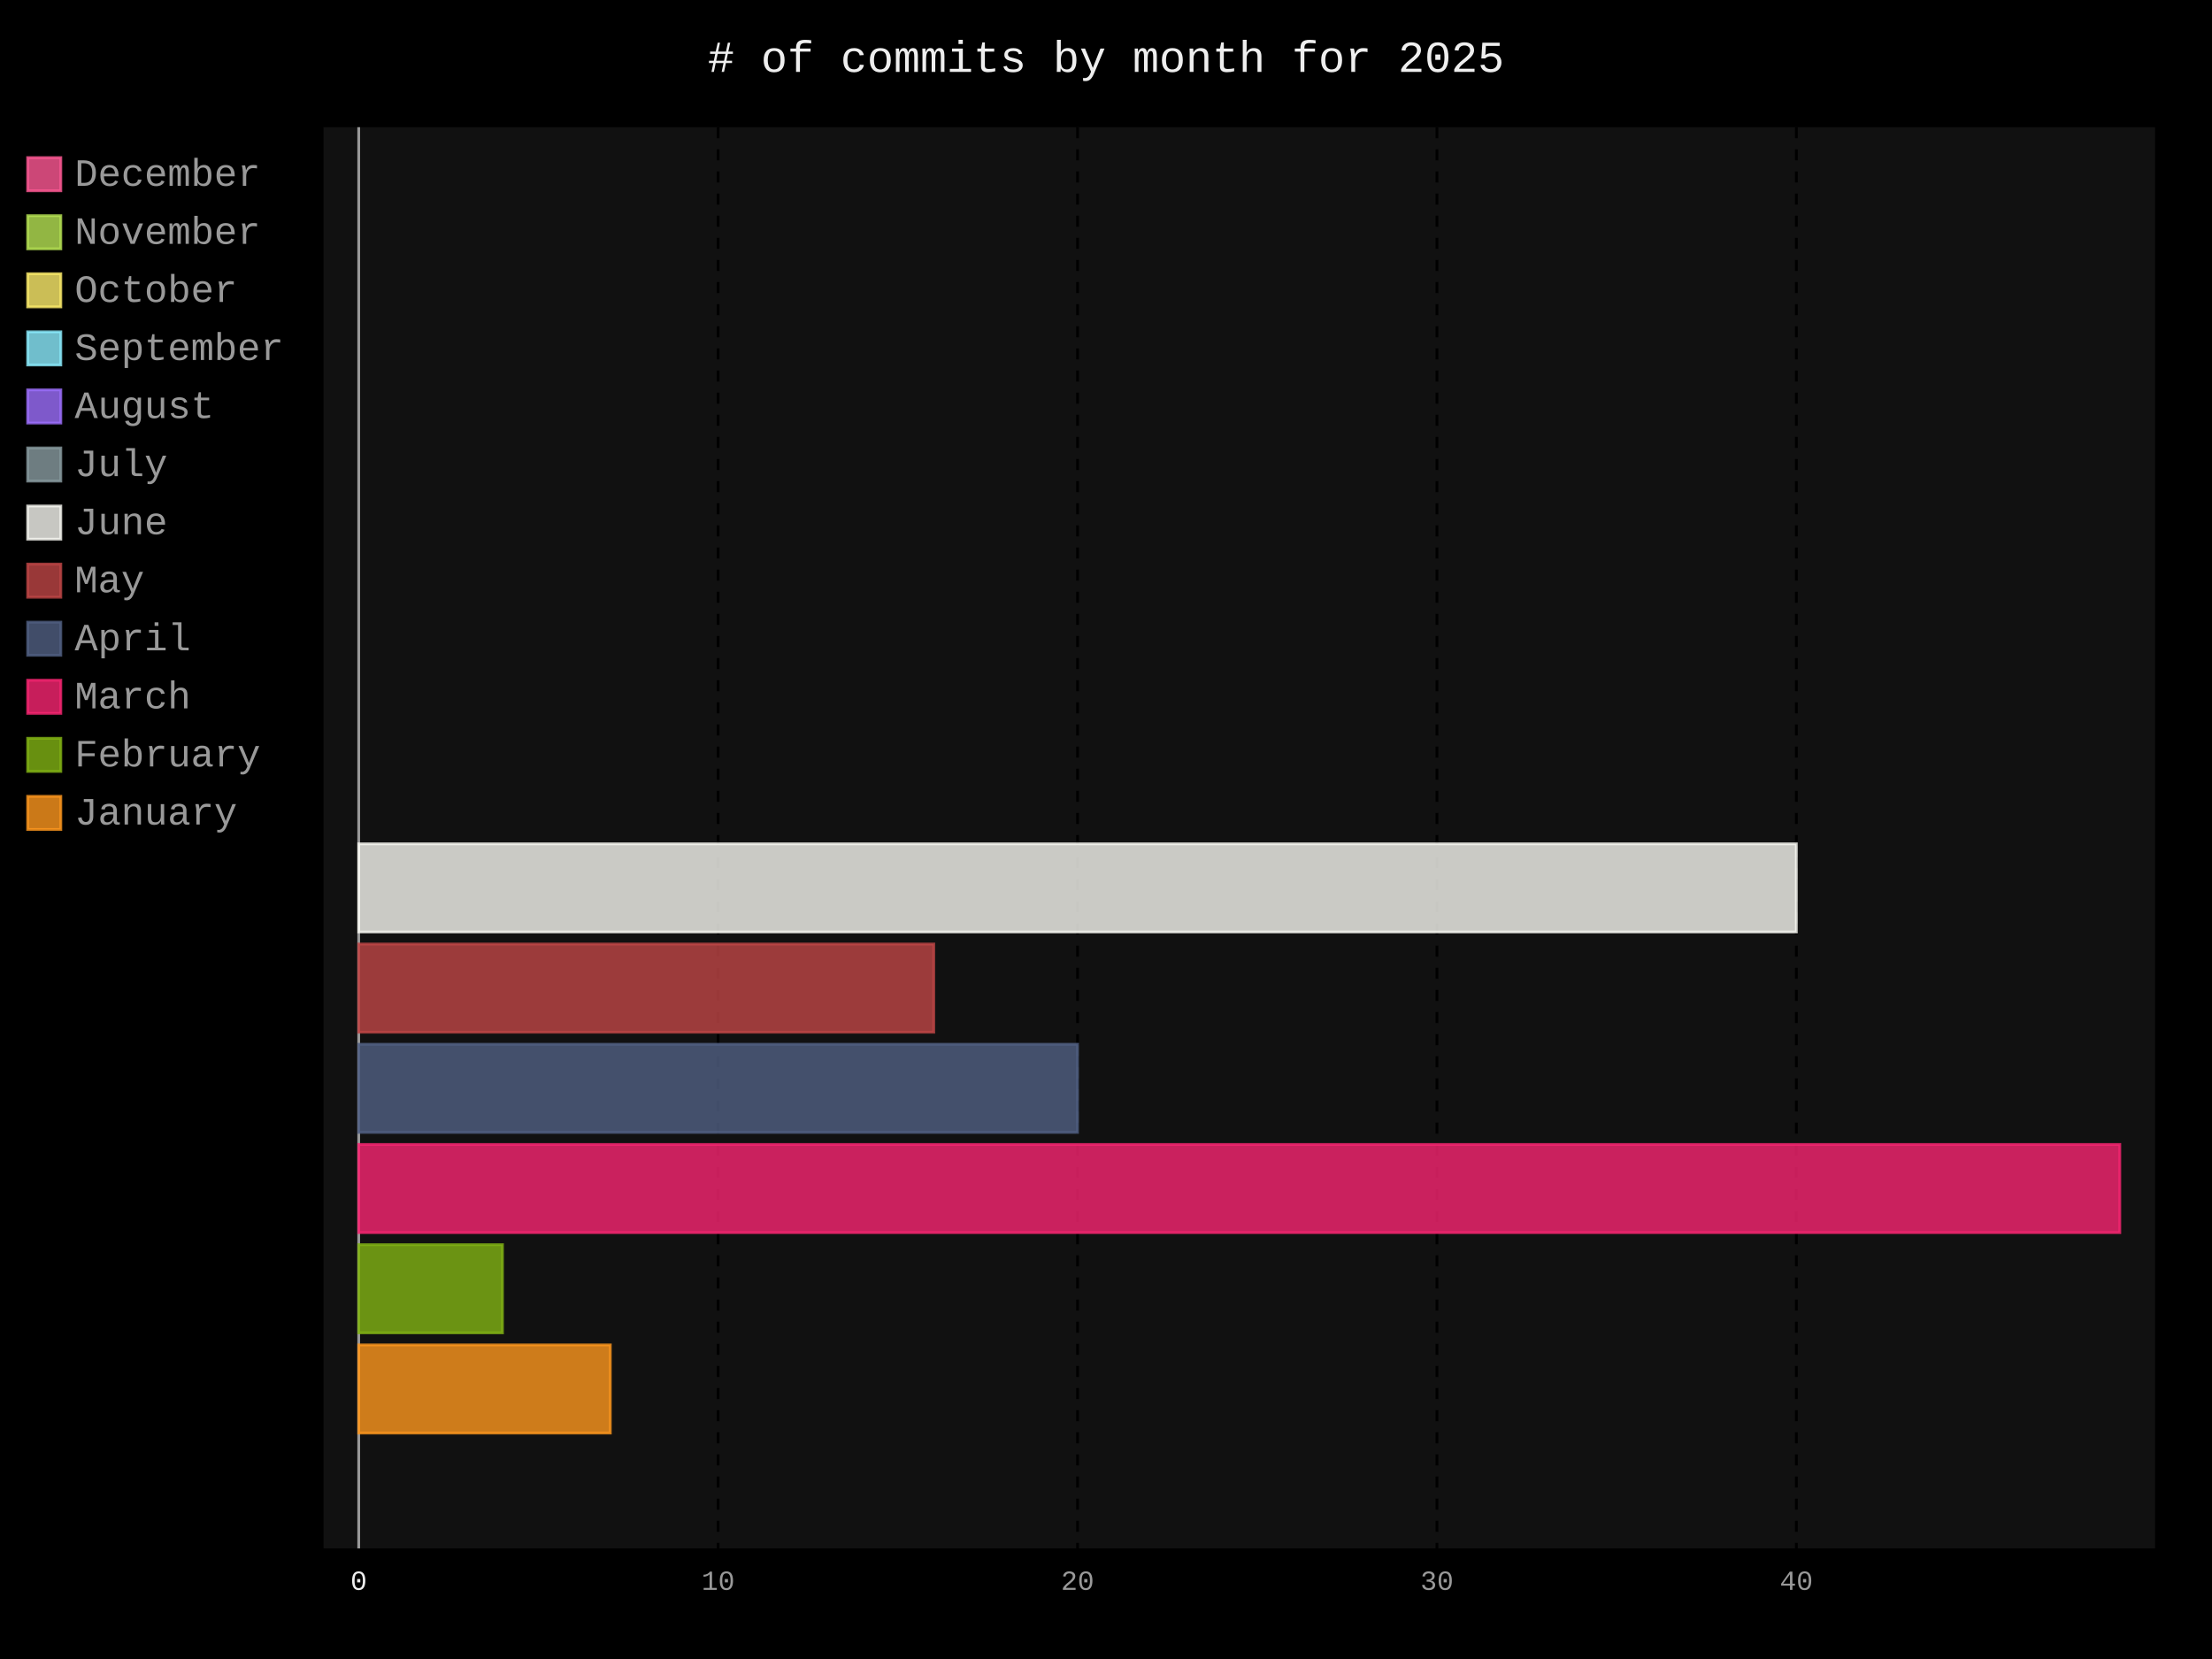
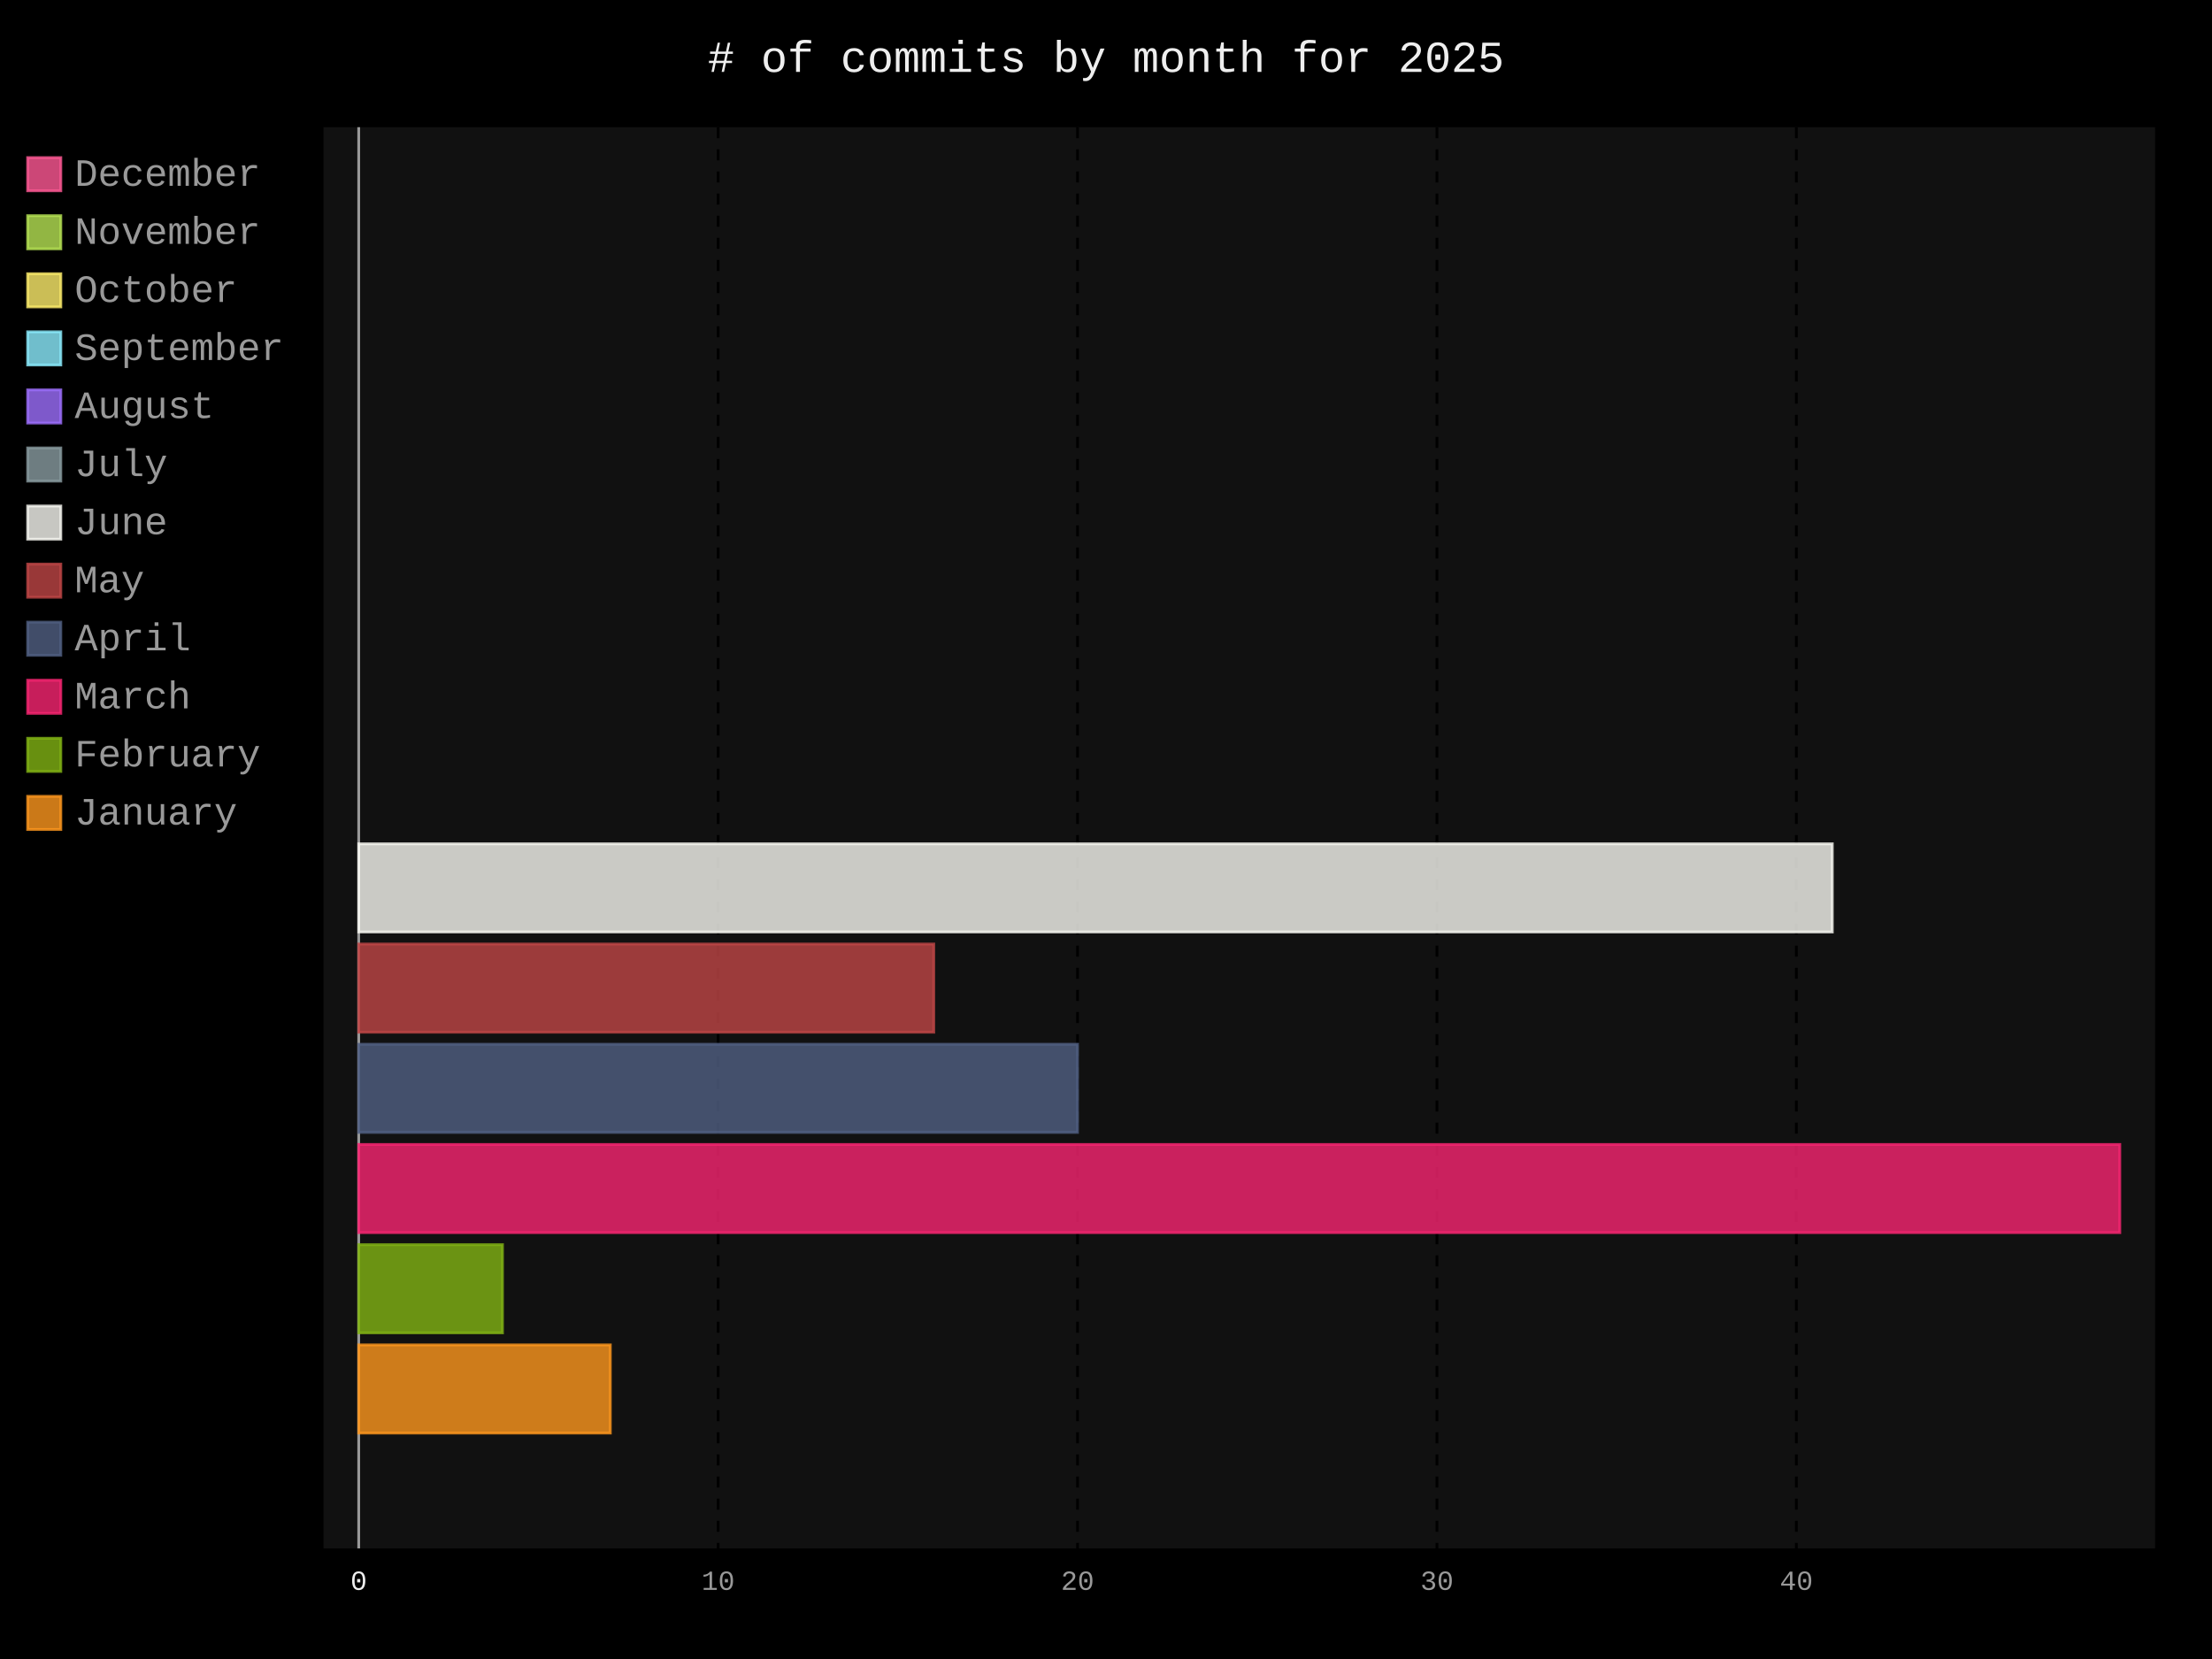
- <svg xmlns="http://www.w3.org/2000/svg" id="chart-4a756efa-0b45-465f-818a-45929bbe5b5c" class="pygal-chart" viewBox="0 0 800 600">
+ <svg xmlns="http://www.w3.org/2000/svg" id="chart-60ac7a86-a8d3-49c0-a479-927c4e5964f6" class="pygal-chart" viewBox="0 0 800 600">
  <defs>
-     <style type="text/css">#chart-4a756efa-0b45-465f-818a-45929bbe5b5c{-webkit-user-select:none;-webkit-font-smoothing:antialiased;font-family:Consolas,"Liberation Mono",Menlo,Courier,monospace}#chart-4a756efa-0b45-465f-818a-45929bbe5b5c .title{font-family:Consolas,"Liberation Mono",Menlo,Courier,monospace;font-size:16px}#chart-4a756efa-0b45-465f-818a-45929bbe5b5c .legends .legend text{font-family:Consolas,"Liberation Mono",Menlo,Courier,monospace;font-size:14px}#chart-4a756efa-0b45-465f-818a-45929bbe5b5c .axis text{font-family:Consolas,"Liberation Mono",Menlo,Courier,monospace;font-size:10px}#chart-4a756efa-0b45-465f-818a-45929bbe5b5c .axis text.major{font-family:Consolas,"Liberation Mono",Menlo,Courier,monospace;font-size:10px}#chart-4a756efa-0b45-465f-818a-45929bbe5b5c .text-overlay text.value{font-family:Consolas,"Liberation Mono",Menlo,Courier,monospace;font-size:16px}#chart-4a756efa-0b45-465f-818a-45929bbe5b5c .text-overlay text.label{font-family:Consolas,"Liberation Mono",Menlo,Courier,monospace;font-size:10px}#chart-4a756efa-0b45-465f-818a-45929bbe5b5c .tooltip{font-family:Consolas,"Liberation Mono",Menlo,Courier,monospace;font-size:14px}#chart-4a756efa-0b45-465f-818a-45929bbe5b5c text.no_data{font-family:Consolas,"Liberation Mono",Menlo,Courier,monospace;font-size:64px}
- #chart-4a756efa-0b45-465f-818a-45929bbe5b5c{background-color:black}#chart-4a756efa-0b45-465f-818a-45929bbe5b5c path,#chart-4a756efa-0b45-465f-818a-45929bbe5b5c line,#chart-4a756efa-0b45-465f-818a-45929bbe5b5c rect,#chart-4a756efa-0b45-465f-818a-45929bbe5b5c circle{-webkit-transition:250ms;-moz-transition:250ms;transition:250ms}#chart-4a756efa-0b45-465f-818a-45929bbe5b5c .graph &gt; .background{fill:black}#chart-4a756efa-0b45-465f-818a-45929bbe5b5c .plot &gt; .background{fill:#111}#chart-4a756efa-0b45-465f-818a-45929bbe5b5c .graph{fill:#999}#chart-4a756efa-0b45-465f-818a-45929bbe5b5c text.no_data{fill:#eee}#chart-4a756efa-0b45-465f-818a-45929bbe5b5c .title{fill:#eee}#chart-4a756efa-0b45-465f-818a-45929bbe5b5c .legends .legend text{fill:#999}#chart-4a756efa-0b45-465f-818a-45929bbe5b5c .legends .legend:hover text{fill:#eee}#chart-4a756efa-0b45-465f-818a-45929bbe5b5c .axis .line{stroke:#eee}#chart-4a756efa-0b45-465f-818a-45929bbe5b5c .axis .guide.line{stroke:#555}#chart-4a756efa-0b45-465f-818a-45929bbe5b5c .axis .major.line{stroke:#999}#chart-4a756efa-0b45-465f-818a-45929bbe5b5c .axis text.major{fill:#eee}#chart-4a756efa-0b45-465f-818a-45929bbe5b5c .axis.y .guides:hover .guide.line,#chart-4a756efa-0b45-465f-818a-45929bbe5b5c .line-graph .axis.x .guides:hover .guide.line,#chart-4a756efa-0b45-465f-818a-45929bbe5b5c .stackedline-graph .axis.x .guides:hover .guide.line,#chart-4a756efa-0b45-465f-818a-45929bbe5b5c .xy-graph .axis.x .guides:hover .guide.line{stroke:#eee}#chart-4a756efa-0b45-465f-818a-45929bbe5b5c .axis .guides:hover text{fill:#eee}#chart-4a756efa-0b45-465f-818a-45929bbe5b5c .reactive{fill-opacity:.8;stroke-opacity:.8;stroke-width:1}#chart-4a756efa-0b45-465f-818a-45929bbe5b5c .ci{stroke:#999}#chart-4a756efa-0b45-465f-818a-45929bbe5b5c .reactive.active,#chart-4a756efa-0b45-465f-818a-45929bbe5b5c .active .reactive{fill-opacity:.4;stroke-opacity:.9;stroke-width:4}#chart-4a756efa-0b45-465f-818a-45929bbe5b5c .ci .reactive.active{stroke-width:1.5}#chart-4a756efa-0b45-465f-818a-45929bbe5b5c .series text{fill:#eee}#chart-4a756efa-0b45-465f-818a-45929bbe5b5c .tooltip rect{fill:#111;stroke:#eee;-webkit-transition:opacity 250ms;-moz-transition:opacity 250ms;transition:opacity 250ms}#chart-4a756efa-0b45-465f-818a-45929bbe5b5c .tooltip .label{fill:#999}#chart-4a756efa-0b45-465f-818a-45929bbe5b5c .tooltip .label{fill:#999}#chart-4a756efa-0b45-465f-818a-45929bbe5b5c .tooltip .legend{font-size:.8em;fill:#555}#chart-4a756efa-0b45-465f-818a-45929bbe5b5c .tooltip .x_label{font-size:.6em;fill:#eee}#chart-4a756efa-0b45-465f-818a-45929bbe5b5c .tooltip .xlink{font-size:.5em;text-decoration:underline}#chart-4a756efa-0b45-465f-818a-45929bbe5b5c .tooltip .value{font-size:1.5em}#chart-4a756efa-0b45-465f-818a-45929bbe5b5c .bound{font-size:.5em}#chart-4a756efa-0b45-465f-818a-45929bbe5b5c .max-value{font-size:.75em;fill:#555}#chart-4a756efa-0b45-465f-818a-45929bbe5b5c .map-element{fill:#111;stroke:#555 !important}#chart-4a756efa-0b45-465f-818a-45929bbe5b5c .map-element .reactive{fill-opacity:inherit;stroke-opacity:inherit}#chart-4a756efa-0b45-465f-818a-45929bbe5b5c .color-0,#chart-4a756efa-0b45-465f-818a-45929bbe5b5c .color-0 a:visited{stroke:#ff5995;fill:#ff5995}#chart-4a756efa-0b45-465f-818a-45929bbe5b5c .color-1,#chart-4a756efa-0b45-465f-818a-45929bbe5b5c .color-1 a:visited{stroke:#b6e354;fill:#b6e354}#chart-4a756efa-0b45-465f-818a-45929bbe5b5c .color-2,#chart-4a756efa-0b45-465f-818a-45929bbe5b5c .color-2 a:visited{stroke:#feed6c;fill:#feed6c}#chart-4a756efa-0b45-465f-818a-45929bbe5b5c .color-3,#chart-4a756efa-0b45-465f-818a-45929bbe5b5c .color-3 a:visited{stroke:#8cedff;fill:#8cedff}#chart-4a756efa-0b45-465f-818a-45929bbe5b5c .color-4,#chart-4a756efa-0b45-465f-818a-45929bbe5b5c .color-4 a:visited{stroke:#9e6ffe;fill:#9e6ffe}#chart-4a756efa-0b45-465f-818a-45929bbe5b5c .color-5,#chart-4a756efa-0b45-465f-818a-45929bbe5b5c .color-5 a:visited{stroke:#899ca1;fill:#899ca1}#chart-4a756efa-0b45-465f-818a-45929bbe5b5c .color-6,#chart-4a756efa-0b45-465f-818a-45929bbe5b5c .color-6 a:visited{stroke:#f8f8f2;fill:#f8f8f2}#chart-4a756efa-0b45-465f-818a-45929bbe5b5c .color-7,#chart-4a756efa-0b45-465f-818a-45929bbe5b5c .color-7 a:visited{stroke:#bf4646;fill:#bf4646}#chart-4a756efa-0b45-465f-818a-45929bbe5b5c .color-8,#chart-4a756efa-0b45-465f-818a-45929bbe5b5c .color-8 a:visited{stroke:#516083;fill:#516083}#chart-4a756efa-0b45-465f-818a-45929bbe5b5c .color-9,#chart-4a756efa-0b45-465f-818a-45929bbe5b5c .color-9 a:visited{stroke:#f92672;fill:#f92672}#chart-4a756efa-0b45-465f-818a-45929bbe5b5c .color-10,#chart-4a756efa-0b45-465f-818a-45929bbe5b5c .color-10 a:visited{stroke:#82b414;fill:#82b414}#chart-4a756efa-0b45-465f-818a-45929bbe5b5c .color-11,#chart-4a756efa-0b45-465f-818a-45929bbe5b5c .color-11 a:visited{stroke:#fd971f;fill:#fd971f}#chart-4a756efa-0b45-465f-818a-45929bbe5b5c .text-overlay .color-0 text{fill:black}#chart-4a756efa-0b45-465f-818a-45929bbe5b5c .text-overlay .color-1 text{fill:black}#chart-4a756efa-0b45-465f-818a-45929bbe5b5c .text-overlay .color-2 text{fill:black}#chart-4a756efa-0b45-465f-818a-45929bbe5b5c .text-overlay .color-3 text{fill:black}#chart-4a756efa-0b45-465f-818a-45929bbe5b5c .text-overlay .color-4 text{fill:black}#chart-4a756efa-0b45-465f-818a-45929bbe5b5c .text-overlay .color-5 text{fill:black}#chart-4a756efa-0b45-465f-818a-45929bbe5b5c .text-overlay .color-6 text{fill:black}#chart-4a756efa-0b45-465f-818a-45929bbe5b5c .text-overlay .color-7 text{fill:black}#chart-4a756efa-0b45-465f-818a-45929bbe5b5c .text-overlay .color-8 text{fill:black}#chart-4a756efa-0b45-465f-818a-45929bbe5b5c .text-overlay .color-9 text{fill:black}#chart-4a756efa-0b45-465f-818a-45929bbe5b5c .text-overlay .color-10 text{fill:black}#chart-4a756efa-0b45-465f-818a-45929bbe5b5c .text-overlay .color-11 text{fill:black}
- #chart-4a756efa-0b45-465f-818a-45929bbe5b5c text.no_data{text-anchor:middle}#chart-4a756efa-0b45-465f-818a-45929bbe5b5c .guide.line{fill:none}#chart-4a756efa-0b45-465f-818a-45929bbe5b5c .centered{text-anchor:middle}#chart-4a756efa-0b45-465f-818a-45929bbe5b5c .title{text-anchor:middle}#chart-4a756efa-0b45-465f-818a-45929bbe5b5c .legends .legend text{fill-opacity:1}#chart-4a756efa-0b45-465f-818a-45929bbe5b5c .axis.x text{text-anchor:middle}#chart-4a756efa-0b45-465f-818a-45929bbe5b5c .axis.x:not(.web) text[transform]{text-anchor:start}#chart-4a756efa-0b45-465f-818a-45929bbe5b5c .axis.x:not(.web) text[transform].backwards{text-anchor:end}#chart-4a756efa-0b45-465f-818a-45929bbe5b5c .axis.y text{text-anchor:end}#chart-4a756efa-0b45-465f-818a-45929bbe5b5c .axis.y text[transform].backwards{text-anchor:start}#chart-4a756efa-0b45-465f-818a-45929bbe5b5c .axis.y2 text{text-anchor:start}#chart-4a756efa-0b45-465f-818a-45929bbe5b5c .axis.y2 text[transform].backwards{text-anchor:end}#chart-4a756efa-0b45-465f-818a-45929bbe5b5c .axis .guide.line{stroke-dasharray:4,4;stroke:black}#chart-4a756efa-0b45-465f-818a-45929bbe5b5c .axis .major.guide.line{stroke-dasharray:6,6;stroke:black}#chart-4a756efa-0b45-465f-818a-45929bbe5b5c .horizontal .axis.y .guide.line,#chart-4a756efa-0b45-465f-818a-45929bbe5b5c .horizontal .axis.y2 .guide.line,#chart-4a756efa-0b45-465f-818a-45929bbe5b5c .vertical .axis.x .guide.line{opacity:0}#chart-4a756efa-0b45-465f-818a-45929bbe5b5c .horizontal .axis.always_show .guide.line,#chart-4a756efa-0b45-465f-818a-45929bbe5b5c .vertical .axis.always_show .guide.line{opacity:1 !important}#chart-4a756efa-0b45-465f-818a-45929bbe5b5c .axis.y .guides:hover .guide.line,#chart-4a756efa-0b45-465f-818a-45929bbe5b5c .axis.y2 .guides:hover .guide.line,#chart-4a756efa-0b45-465f-818a-45929bbe5b5c .axis.x .guides:hover .guide.line{opacity:1}#chart-4a756efa-0b45-465f-818a-45929bbe5b5c .axis .guides:hover text{opacity:1}#chart-4a756efa-0b45-465f-818a-45929bbe5b5c .nofill{fill:none}#chart-4a756efa-0b45-465f-818a-45929bbe5b5c .subtle-fill{fill-opacity:.2}#chart-4a756efa-0b45-465f-818a-45929bbe5b5c .dot{stroke-width:1px;fill-opacity:1;stroke-opacity:1}#chart-4a756efa-0b45-465f-818a-45929bbe5b5c .dot.active{stroke-width:5px}#chart-4a756efa-0b45-465f-818a-45929bbe5b5c .dot.negative{fill:transparent}#chart-4a756efa-0b45-465f-818a-45929bbe5b5c text,#chart-4a756efa-0b45-465f-818a-45929bbe5b5c tspan{stroke:none !important}#chart-4a756efa-0b45-465f-818a-45929bbe5b5c .series text.active{opacity:1}#chart-4a756efa-0b45-465f-818a-45929bbe5b5c .tooltip rect{fill-opacity:.95;stroke-width:.5}#chart-4a756efa-0b45-465f-818a-45929bbe5b5c .tooltip text{fill-opacity:1}#chart-4a756efa-0b45-465f-818a-45929bbe5b5c .showable{visibility:hidden}#chart-4a756efa-0b45-465f-818a-45929bbe5b5c .showable.shown{visibility:visible}#chart-4a756efa-0b45-465f-818a-45929bbe5b5c .gauge-background{fill:rgba(229,229,229,1);stroke:none}#chart-4a756efa-0b45-465f-818a-45929bbe5b5c .bg-lines{stroke:black;stroke-width:2px}</style>
+     <style type="text/css">#chart-60ac7a86-a8d3-49c0-a479-927c4e5964f6{-webkit-user-select:none;-webkit-font-smoothing:antialiased;font-family:Consolas,"Liberation Mono",Menlo,Courier,monospace}#chart-60ac7a86-a8d3-49c0-a479-927c4e5964f6 .title{font-family:Consolas,"Liberation Mono",Menlo,Courier,monospace;font-size:16px}#chart-60ac7a86-a8d3-49c0-a479-927c4e5964f6 .legends .legend text{font-family:Consolas,"Liberation Mono",Menlo,Courier,monospace;font-size:14px}#chart-60ac7a86-a8d3-49c0-a479-927c4e5964f6 .axis text{font-family:Consolas,"Liberation Mono",Menlo,Courier,monospace;font-size:10px}#chart-60ac7a86-a8d3-49c0-a479-927c4e5964f6 .axis text.major{font-family:Consolas,"Liberation Mono",Menlo,Courier,monospace;font-size:10px}#chart-60ac7a86-a8d3-49c0-a479-927c4e5964f6 .text-overlay text.value{font-family:Consolas,"Liberation Mono",Menlo,Courier,monospace;font-size:16px}#chart-60ac7a86-a8d3-49c0-a479-927c4e5964f6 .text-overlay text.label{font-family:Consolas,"Liberation Mono",Menlo,Courier,monospace;font-size:10px}#chart-60ac7a86-a8d3-49c0-a479-927c4e5964f6 .tooltip{font-family:Consolas,"Liberation Mono",Menlo,Courier,monospace;font-size:14px}#chart-60ac7a86-a8d3-49c0-a479-927c4e5964f6 text.no_data{font-family:Consolas,"Liberation Mono",Menlo,Courier,monospace;font-size:64px}
+ #chart-60ac7a86-a8d3-49c0-a479-927c4e5964f6{background-color:black}#chart-60ac7a86-a8d3-49c0-a479-927c4e5964f6 path,#chart-60ac7a86-a8d3-49c0-a479-927c4e5964f6 line,#chart-60ac7a86-a8d3-49c0-a479-927c4e5964f6 rect,#chart-60ac7a86-a8d3-49c0-a479-927c4e5964f6 circle{-webkit-transition:250ms;-moz-transition:250ms;transition:250ms}#chart-60ac7a86-a8d3-49c0-a479-927c4e5964f6 .graph &gt; .background{fill:black}#chart-60ac7a86-a8d3-49c0-a479-927c4e5964f6 .plot &gt; .background{fill:#111}#chart-60ac7a86-a8d3-49c0-a479-927c4e5964f6 .graph{fill:#999}#chart-60ac7a86-a8d3-49c0-a479-927c4e5964f6 text.no_data{fill:#eee}#chart-60ac7a86-a8d3-49c0-a479-927c4e5964f6 .title{fill:#eee}#chart-60ac7a86-a8d3-49c0-a479-927c4e5964f6 .legends .legend text{fill:#999}#chart-60ac7a86-a8d3-49c0-a479-927c4e5964f6 .legends .legend:hover text{fill:#eee}#chart-60ac7a86-a8d3-49c0-a479-927c4e5964f6 .axis .line{stroke:#eee}#chart-60ac7a86-a8d3-49c0-a479-927c4e5964f6 .axis .guide.line{stroke:#555}#chart-60ac7a86-a8d3-49c0-a479-927c4e5964f6 .axis .major.line{stroke:#999}#chart-60ac7a86-a8d3-49c0-a479-927c4e5964f6 .axis text.major{fill:#eee}#chart-60ac7a86-a8d3-49c0-a479-927c4e5964f6 .axis.y .guides:hover .guide.line,#chart-60ac7a86-a8d3-49c0-a479-927c4e5964f6 .line-graph .axis.x .guides:hover .guide.line,#chart-60ac7a86-a8d3-49c0-a479-927c4e5964f6 .stackedline-graph .axis.x .guides:hover .guide.line,#chart-60ac7a86-a8d3-49c0-a479-927c4e5964f6 .xy-graph .axis.x .guides:hover .guide.line{stroke:#eee}#chart-60ac7a86-a8d3-49c0-a479-927c4e5964f6 .axis .guides:hover text{fill:#eee}#chart-60ac7a86-a8d3-49c0-a479-927c4e5964f6 .reactive{fill-opacity:.8;stroke-opacity:.8;stroke-width:1}#chart-60ac7a86-a8d3-49c0-a479-927c4e5964f6 .ci{stroke:#999}#chart-60ac7a86-a8d3-49c0-a479-927c4e5964f6 .reactive.active,#chart-60ac7a86-a8d3-49c0-a479-927c4e5964f6 .active .reactive{fill-opacity:.4;stroke-opacity:.9;stroke-width:4}#chart-60ac7a86-a8d3-49c0-a479-927c4e5964f6 .ci .reactive.active{stroke-width:1.5}#chart-60ac7a86-a8d3-49c0-a479-927c4e5964f6 .series text{fill:#eee}#chart-60ac7a86-a8d3-49c0-a479-927c4e5964f6 .tooltip rect{fill:#111;stroke:#eee;-webkit-transition:opacity 250ms;-moz-transition:opacity 250ms;transition:opacity 250ms}#chart-60ac7a86-a8d3-49c0-a479-927c4e5964f6 .tooltip .label{fill:#999}#chart-60ac7a86-a8d3-49c0-a479-927c4e5964f6 .tooltip .label{fill:#999}#chart-60ac7a86-a8d3-49c0-a479-927c4e5964f6 .tooltip .legend{font-size:.8em;fill:#555}#chart-60ac7a86-a8d3-49c0-a479-927c4e5964f6 .tooltip .x_label{font-size:.6em;fill:#eee}#chart-60ac7a86-a8d3-49c0-a479-927c4e5964f6 .tooltip .xlink{font-size:.5em;text-decoration:underline}#chart-60ac7a86-a8d3-49c0-a479-927c4e5964f6 .tooltip .value{font-size:1.5em}#chart-60ac7a86-a8d3-49c0-a479-927c4e5964f6 .bound{font-size:.5em}#chart-60ac7a86-a8d3-49c0-a479-927c4e5964f6 .max-value{font-size:.75em;fill:#555}#chart-60ac7a86-a8d3-49c0-a479-927c4e5964f6 .map-element{fill:#111;stroke:#555 !important}#chart-60ac7a86-a8d3-49c0-a479-927c4e5964f6 .map-element .reactive{fill-opacity:inherit;stroke-opacity:inherit}#chart-60ac7a86-a8d3-49c0-a479-927c4e5964f6 .color-0,#chart-60ac7a86-a8d3-49c0-a479-927c4e5964f6 .color-0 a:visited{stroke:#ff5995;fill:#ff5995}#chart-60ac7a86-a8d3-49c0-a479-927c4e5964f6 .color-1,#chart-60ac7a86-a8d3-49c0-a479-927c4e5964f6 .color-1 a:visited{stroke:#b6e354;fill:#b6e354}#chart-60ac7a86-a8d3-49c0-a479-927c4e5964f6 .color-2,#chart-60ac7a86-a8d3-49c0-a479-927c4e5964f6 .color-2 a:visited{stroke:#feed6c;fill:#feed6c}#chart-60ac7a86-a8d3-49c0-a479-927c4e5964f6 .color-3,#chart-60ac7a86-a8d3-49c0-a479-927c4e5964f6 .color-3 a:visited{stroke:#8cedff;fill:#8cedff}#chart-60ac7a86-a8d3-49c0-a479-927c4e5964f6 .color-4,#chart-60ac7a86-a8d3-49c0-a479-927c4e5964f6 .color-4 a:visited{stroke:#9e6ffe;fill:#9e6ffe}#chart-60ac7a86-a8d3-49c0-a479-927c4e5964f6 .color-5,#chart-60ac7a86-a8d3-49c0-a479-927c4e5964f6 .color-5 a:visited{stroke:#899ca1;fill:#899ca1}#chart-60ac7a86-a8d3-49c0-a479-927c4e5964f6 .color-6,#chart-60ac7a86-a8d3-49c0-a479-927c4e5964f6 .color-6 a:visited{stroke:#f8f8f2;fill:#f8f8f2}#chart-60ac7a86-a8d3-49c0-a479-927c4e5964f6 .color-7,#chart-60ac7a86-a8d3-49c0-a479-927c4e5964f6 .color-7 a:visited{stroke:#bf4646;fill:#bf4646}#chart-60ac7a86-a8d3-49c0-a479-927c4e5964f6 .color-8,#chart-60ac7a86-a8d3-49c0-a479-927c4e5964f6 .color-8 a:visited{stroke:#516083;fill:#516083}#chart-60ac7a86-a8d3-49c0-a479-927c4e5964f6 .color-9,#chart-60ac7a86-a8d3-49c0-a479-927c4e5964f6 .color-9 a:visited{stroke:#f92672;fill:#f92672}#chart-60ac7a86-a8d3-49c0-a479-927c4e5964f6 .color-10,#chart-60ac7a86-a8d3-49c0-a479-927c4e5964f6 .color-10 a:visited{stroke:#82b414;fill:#82b414}#chart-60ac7a86-a8d3-49c0-a479-927c4e5964f6 .color-11,#chart-60ac7a86-a8d3-49c0-a479-927c4e5964f6 .color-11 a:visited{stroke:#fd971f;fill:#fd971f}#chart-60ac7a86-a8d3-49c0-a479-927c4e5964f6 .text-overlay .color-0 text{fill:black}#chart-60ac7a86-a8d3-49c0-a479-927c4e5964f6 .text-overlay .color-1 text{fill:black}#chart-60ac7a86-a8d3-49c0-a479-927c4e5964f6 .text-overlay .color-2 text{fill:black}#chart-60ac7a86-a8d3-49c0-a479-927c4e5964f6 .text-overlay .color-3 text{fill:black}#chart-60ac7a86-a8d3-49c0-a479-927c4e5964f6 .text-overlay .color-4 text{fill:black}#chart-60ac7a86-a8d3-49c0-a479-927c4e5964f6 .text-overlay .color-5 text{fill:black}#chart-60ac7a86-a8d3-49c0-a479-927c4e5964f6 .text-overlay .color-6 text{fill:black}#chart-60ac7a86-a8d3-49c0-a479-927c4e5964f6 .text-overlay .color-7 text{fill:black}#chart-60ac7a86-a8d3-49c0-a479-927c4e5964f6 .text-overlay .color-8 text{fill:black}#chart-60ac7a86-a8d3-49c0-a479-927c4e5964f6 .text-overlay .color-9 text{fill:black}#chart-60ac7a86-a8d3-49c0-a479-927c4e5964f6 .text-overlay .color-10 text{fill:black}#chart-60ac7a86-a8d3-49c0-a479-927c4e5964f6 .text-overlay .color-11 text{fill:black}
+ #chart-60ac7a86-a8d3-49c0-a479-927c4e5964f6 text.no_data{text-anchor:middle}#chart-60ac7a86-a8d3-49c0-a479-927c4e5964f6 .guide.line{fill:none}#chart-60ac7a86-a8d3-49c0-a479-927c4e5964f6 .centered{text-anchor:middle}#chart-60ac7a86-a8d3-49c0-a479-927c4e5964f6 .title{text-anchor:middle}#chart-60ac7a86-a8d3-49c0-a479-927c4e5964f6 .legends .legend text{fill-opacity:1}#chart-60ac7a86-a8d3-49c0-a479-927c4e5964f6 .axis.x text{text-anchor:middle}#chart-60ac7a86-a8d3-49c0-a479-927c4e5964f6 .axis.x:not(.web) text[transform]{text-anchor:start}#chart-60ac7a86-a8d3-49c0-a479-927c4e5964f6 .axis.x:not(.web) text[transform].backwards{text-anchor:end}#chart-60ac7a86-a8d3-49c0-a479-927c4e5964f6 .axis.y text{text-anchor:end}#chart-60ac7a86-a8d3-49c0-a479-927c4e5964f6 .axis.y text[transform].backwards{text-anchor:start}#chart-60ac7a86-a8d3-49c0-a479-927c4e5964f6 .axis.y2 text{text-anchor:start}#chart-60ac7a86-a8d3-49c0-a479-927c4e5964f6 .axis.y2 text[transform].backwards{text-anchor:end}#chart-60ac7a86-a8d3-49c0-a479-927c4e5964f6 .axis .guide.line{stroke-dasharray:4,4;stroke:black}#chart-60ac7a86-a8d3-49c0-a479-927c4e5964f6 .axis .major.guide.line{stroke-dasharray:6,6;stroke:black}#chart-60ac7a86-a8d3-49c0-a479-927c4e5964f6 .horizontal .axis.y .guide.line,#chart-60ac7a86-a8d3-49c0-a479-927c4e5964f6 .horizontal .axis.y2 .guide.line,#chart-60ac7a86-a8d3-49c0-a479-927c4e5964f6 .vertical .axis.x .guide.line{opacity:0}#chart-60ac7a86-a8d3-49c0-a479-927c4e5964f6 .horizontal .axis.always_show .guide.line,#chart-60ac7a86-a8d3-49c0-a479-927c4e5964f6 .vertical .axis.always_show .guide.line{opacity:1 !important}#chart-60ac7a86-a8d3-49c0-a479-927c4e5964f6 .axis.y .guides:hover .guide.line,#chart-60ac7a86-a8d3-49c0-a479-927c4e5964f6 .axis.y2 .guides:hover .guide.line,#chart-60ac7a86-a8d3-49c0-a479-927c4e5964f6 .axis.x .guides:hover .guide.line{opacity:1}#chart-60ac7a86-a8d3-49c0-a479-927c4e5964f6 .axis .guides:hover text{opacity:1}#chart-60ac7a86-a8d3-49c0-a479-927c4e5964f6 .nofill{fill:none}#chart-60ac7a86-a8d3-49c0-a479-927c4e5964f6 .subtle-fill{fill-opacity:.2}#chart-60ac7a86-a8d3-49c0-a479-927c4e5964f6 .dot{stroke-width:1px;fill-opacity:1;stroke-opacity:1}#chart-60ac7a86-a8d3-49c0-a479-927c4e5964f6 .dot.active{stroke-width:5px}#chart-60ac7a86-a8d3-49c0-a479-927c4e5964f6 .dot.negative{fill:transparent}#chart-60ac7a86-a8d3-49c0-a479-927c4e5964f6 text,#chart-60ac7a86-a8d3-49c0-a479-927c4e5964f6 tspan{stroke:none !important}#chart-60ac7a86-a8d3-49c0-a479-927c4e5964f6 .series text.active{opacity:1}#chart-60ac7a86-a8d3-49c0-a479-927c4e5964f6 .tooltip rect{fill-opacity:.95;stroke-width:.5}#chart-60ac7a86-a8d3-49c0-a479-927c4e5964f6 .tooltip text{fill-opacity:1}#chart-60ac7a86-a8d3-49c0-a479-927c4e5964f6 .showable{visibility:hidden}#chart-60ac7a86-a8d3-49c0-a479-927c4e5964f6 .showable.shown{visibility:visible}#chart-60ac7a86-a8d3-49c0-a479-927c4e5964f6 .gauge-background{fill:rgba(229,229,229,1);stroke:none}#chart-60ac7a86-a8d3-49c0-a479-927c4e5964f6 .bg-lines{stroke:black;stroke-width:2px}</style>
  </defs>
  <g class="graph horizontalbar-graph horizontal">
    <rect x="0" y="0" width="800" height="600" class="background" />
    <g transform="translate(117, 46)" class="plot">
      <rect x="0" y="0" width="662.4" height="514" class="background" />
      <g class="axis x always_show">
        <g class="guides">
          <path d="M12.738 0 v514" class="axis major line" />
          <text x="12.738" y="529.0" class="major">0</text>
        </g>
        <g class="guides">
          <path d="M142.723 0 v514" class="guide line" />
          <text x="142.723" y="529.0" class="">10</text>
        </g>
        <g class="guides">
          <path d="M272.707 0 v514" class="guide line" />
          <text x="272.707" y="529.0" class="">20</text>
        </g>
        <g class="guides">
          <path d="M402.691 0 v514" class="guide line" />
          <text x="402.691" y="529.0" class="">30</text>
        </g>
        <g class="guides">
          <path d="M532.676 0 v514" class="guide line" />
          <text x="532.676" y="529.0" class="">40</text>
        </g>
      </g>
      <g class="series serie-11 color-11">
        <g class="bars">
          <g class="bar">
            <rect x="12.738" y="440.393" rx="0" ry="0" width="90.989" height="31.894" class="rect reactive tooltip-trigger" />
          </g>
        </g>
      </g>
      <g class="series serie-10 color-10">
        <g class="bars">
          <g class="bar">
            <rect x="12.738" y="404.149" rx="0" ry="0" width="51.994" height="31.894" class="rect reactive tooltip-trigger" />
          </g>
        </g>
      </g>
      <g class="series serie-9 color-9">
        <g class="bars">
          <g class="bar">
            <rect x="12.738" y="367.905" rx="0" ry="0" width="636.923" height="31.894" class="rect reactive tooltip-trigger" />
          </g>
        </g>
      </g>
      <g class="series serie-8 color-8">
        <g class="bars">
          <g class="bar">
            <rect x="12.738" y="331.662" rx="0" ry="0" width="259.969" height="31.894" class="rect reactive tooltip-trigger" />
          </g>
        </g>
      </g>
      <g class="series serie-7 color-7">
        <g class="bars">
          <g class="bar">
            <rect x="12.738" y="295.418" rx="0" ry="0" width="207.975" height="31.894" class="rect reactive tooltip-trigger" />
          </g>
        </g>
      </g>
      <g class="series serie-6 color-6">
        <g class="bars">
          <g class="bar">
-             <rect x="12.738" y="259.175" rx="0" ry="0" width="519.937" height="31.894" class="rect reactive tooltip-trigger" />
+             <rect x="12.738" y="259.175" rx="0" ry="0" width="532.936" height="31.894" class="rect reactive tooltip-trigger" />
          </g>
        </g>
      </g>
      <g class="series serie-5 color-5">
        <g class="bars">
          <g class="bar">
            <rect x="12.738" y="222.931" rx="0" ry="0" height="31.894" class="rect reactive tooltip-trigger" />
          </g>
        </g>
      </g>
      <g class="series serie-4 color-4">
        <g class="bars">
          <g class="bar">
            <rect x="12.738" y="186.687" rx="0" ry="0" height="31.894" class="rect reactive tooltip-trigger" />
          </g>
        </g>
      </g>
      <g class="series serie-3 color-3">
        <g class="bars">
          <g class="bar">
            <rect x="12.738" y="150.444" rx="0" ry="0" height="31.894" class="rect reactive tooltip-trigger" />
          </g>
        </g>
      </g>
      <g class="series serie-2 color-2">
        <g class="bars">
          <g class="bar">
            <rect x="12.738" y="114.2" rx="0" ry="0" height="31.894" class="rect reactive tooltip-trigger" />
          </g>
        </g>
      </g>
      <g class="series serie-1 color-1">
        <g class="bars">
          <g class="bar">
            <rect x="12.738" y="77.957" rx="0" ry="0" height="31.894" class="rect reactive tooltip-trigger" />
          </g>
        </g>
      </g>
      <g class="series serie-0 color-0">
        <g class="bars">
          <g class="bar">
            <rect x="12.738" y="41.713" rx="0" ry="0" height="31.894" class="rect reactive tooltip-trigger" />
          </g>
        </g>
      </g>
    </g>
    <g class="titles">
      <text x="400.0" y="26" class="title plot_title"># of commits by month for 2025</text>
    </g>
    <g transform="translate(117, 46)" class="plot overlay">
      <g class="series serie-11 color-11" />
      <g class="series serie-10 color-10" />
      <g class="series serie-9 color-9" />
      <g class="series serie-8 color-8" />
      <g class="series serie-7 color-7" />
      <g class="series serie-6 color-6" />
      <g class="series serie-5 color-5" />
      <g class="series serie-4 color-4" />
      <g class="series serie-3 color-3" />
      <g class="series serie-2 color-2" />
      <g class="series serie-1 color-1" />
      <g class="series serie-0 color-0" />
    </g>
    <g transform="translate(117, 46)" class="plot text-overlay">
      <g class="series serie-11 color-11" />
      <g class="series serie-10 color-10" />
      <g class="series serie-9 color-9" />
      <g class="series serie-8 color-8" />
      <g class="series serie-7 color-7" />
      <g class="series serie-6 color-6" />
      <g class="series serie-5 color-5" />
      <g class="series serie-4 color-4" />
      <g class="series serie-3 color-3" />
      <g class="series serie-2 color-2" />
      <g class="series serie-1 color-1" />
      <g class="series serie-0 color-0" />
    </g>
    <g transform="translate(117, 46)" class="plot tooltip-overlay">
      <g transform="translate(0 0)" style="opacity: 0" class="tooltip">
        <rect rx="0" ry="0" width="0" height="0" class="tooltip-box" />
        <g class="text" />
      </g>
    </g>
    <g transform="translate(10, 56)" class="legends">
      <g id="activate-serie-0" class="legend reactive activate-serie">
        <rect x="0.0" y="1.0" width="12" height="12" class="color-0 reactive" />
        <text x="17.0" y="11.2">December</text>
      </g>
      <g id="activate-serie-1" class="legend reactive activate-serie">
        <rect x="0.0" y="22.0" width="12" height="12" class="color-1 reactive" />
        <text x="17.0" y="32.2">November</text>
      </g>
      <g id="activate-serie-2" class="legend reactive activate-serie">
        <rect x="0.0" y="43.0" width="12" height="12" class="color-2 reactive" />
        <text x="17.0" y="53.2">October</text>
      </g>
      <g id="activate-serie-3" class="legend reactive activate-serie">
        <rect x="0.0" y="64.0" width="12" height="12" class="color-3 reactive" />
        <text x="17.0" y="74.2">September</text>
      </g>
      <g id="activate-serie-4" class="legend reactive activate-serie">
        <rect x="0.0" y="85.0" width="12" height="12" class="color-4 reactive" />
        <text x="17.0" y="95.2">August</text>
      </g>
      <g id="activate-serie-5" class="legend reactive activate-serie">
        <rect x="0.0" y="106.0" width="12" height="12" class="color-5 reactive" />
        <text x="17.0" y="116.2">July</text>
      </g>
      <g id="activate-serie-6" class="legend reactive activate-serie">
        <rect x="0.0" y="127.0" width="12" height="12" class="color-6 reactive" />
        <text x="17.0" y="137.2">June</text>
      </g>
      <g id="activate-serie-7" class="legend reactive activate-serie">
        <rect x="0.0" y="148.0" width="12" height="12" class="color-7 reactive" />
        <text x="17.0" y="158.2">May</text>
      </g>
      <g id="activate-serie-8" class="legend reactive activate-serie">
        <rect x="0.0" y="169.0" width="12" height="12" class="color-8 reactive" />
        <text x="17.0" y="179.2">April</text>
      </g>
      <g id="activate-serie-9" class="legend reactive activate-serie">
        <rect x="0.0" y="190.0" width="12" height="12" class="color-9 reactive" />
        <text x="17.0" y="200.2">March</text>
      </g>
      <g id="activate-serie-10" class="legend reactive activate-serie">
        <rect x="0.0" y="211.0" width="12" height="12" class="color-10 reactive" />
        <text x="17.0" y="221.2">February</text>
      </g>
      <g id="activate-serie-11" class="legend reactive activate-serie">
        <rect x="0.0" y="232.0" width="12" height="12" class="color-11 reactive" />
        <text x="17.0" y="242.2">January</text>
      </g>
    </g>
    <g transform="translate(790, 56)" class="legends" />
  </g>
</svg>
